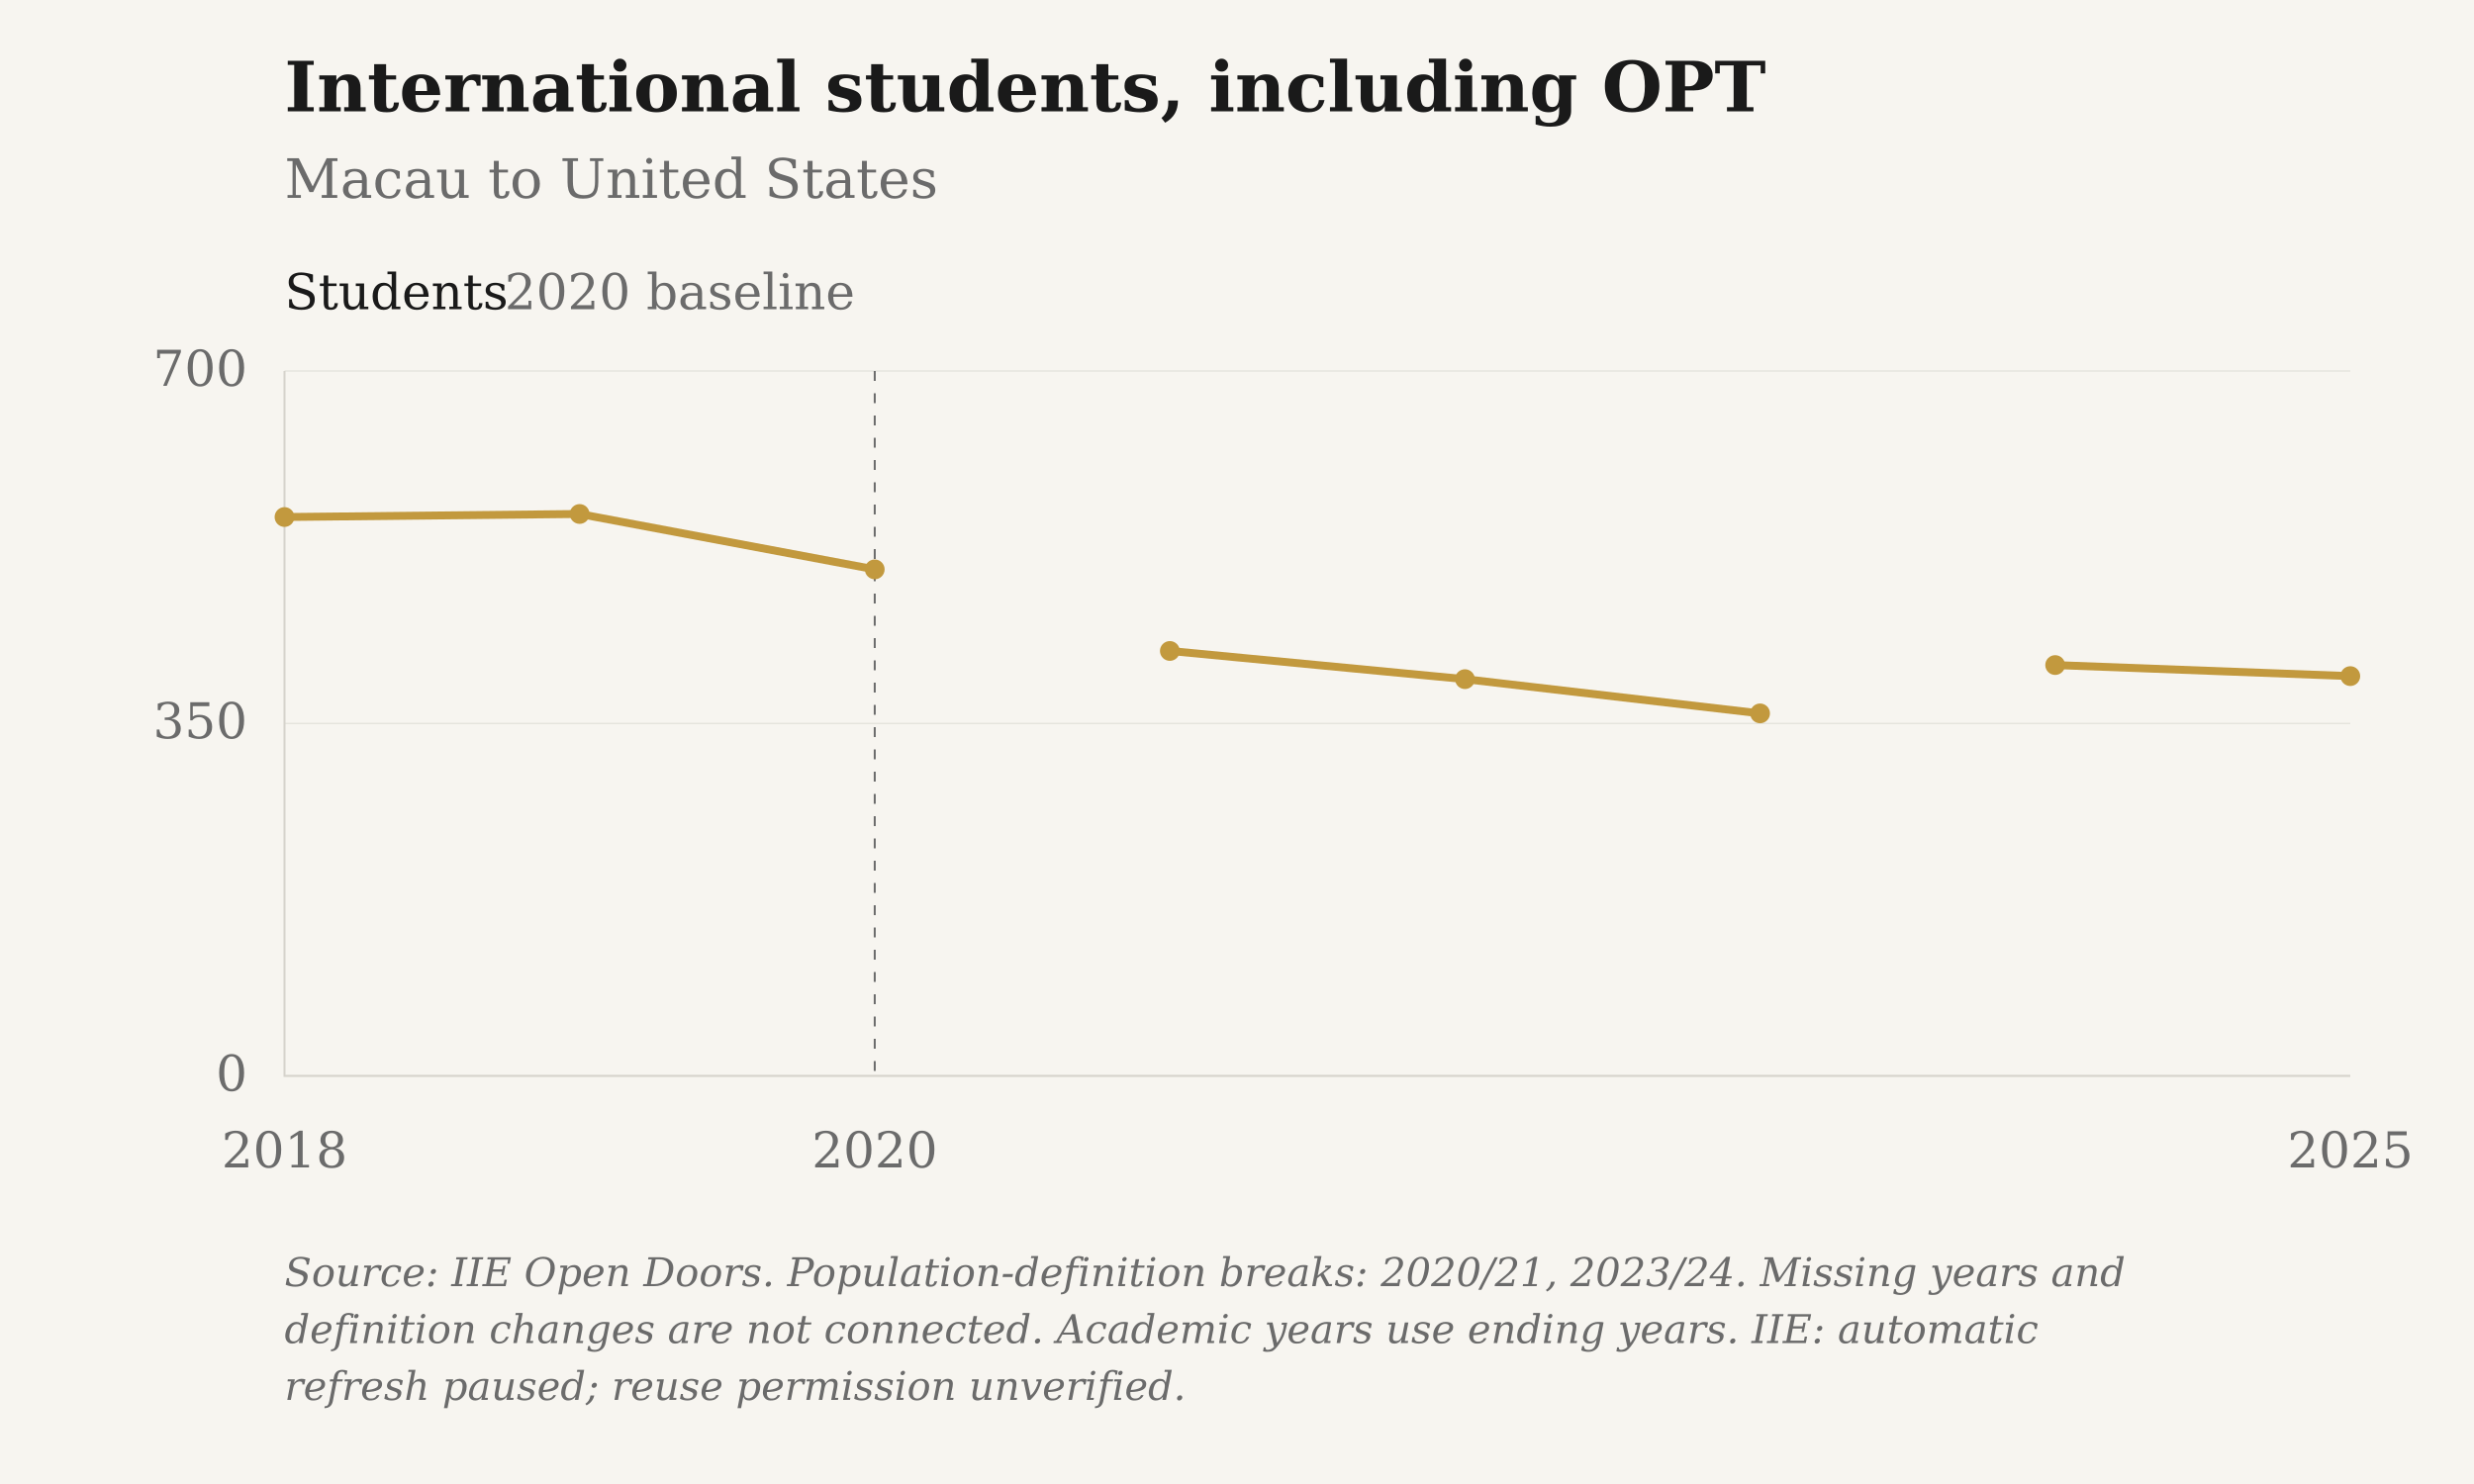
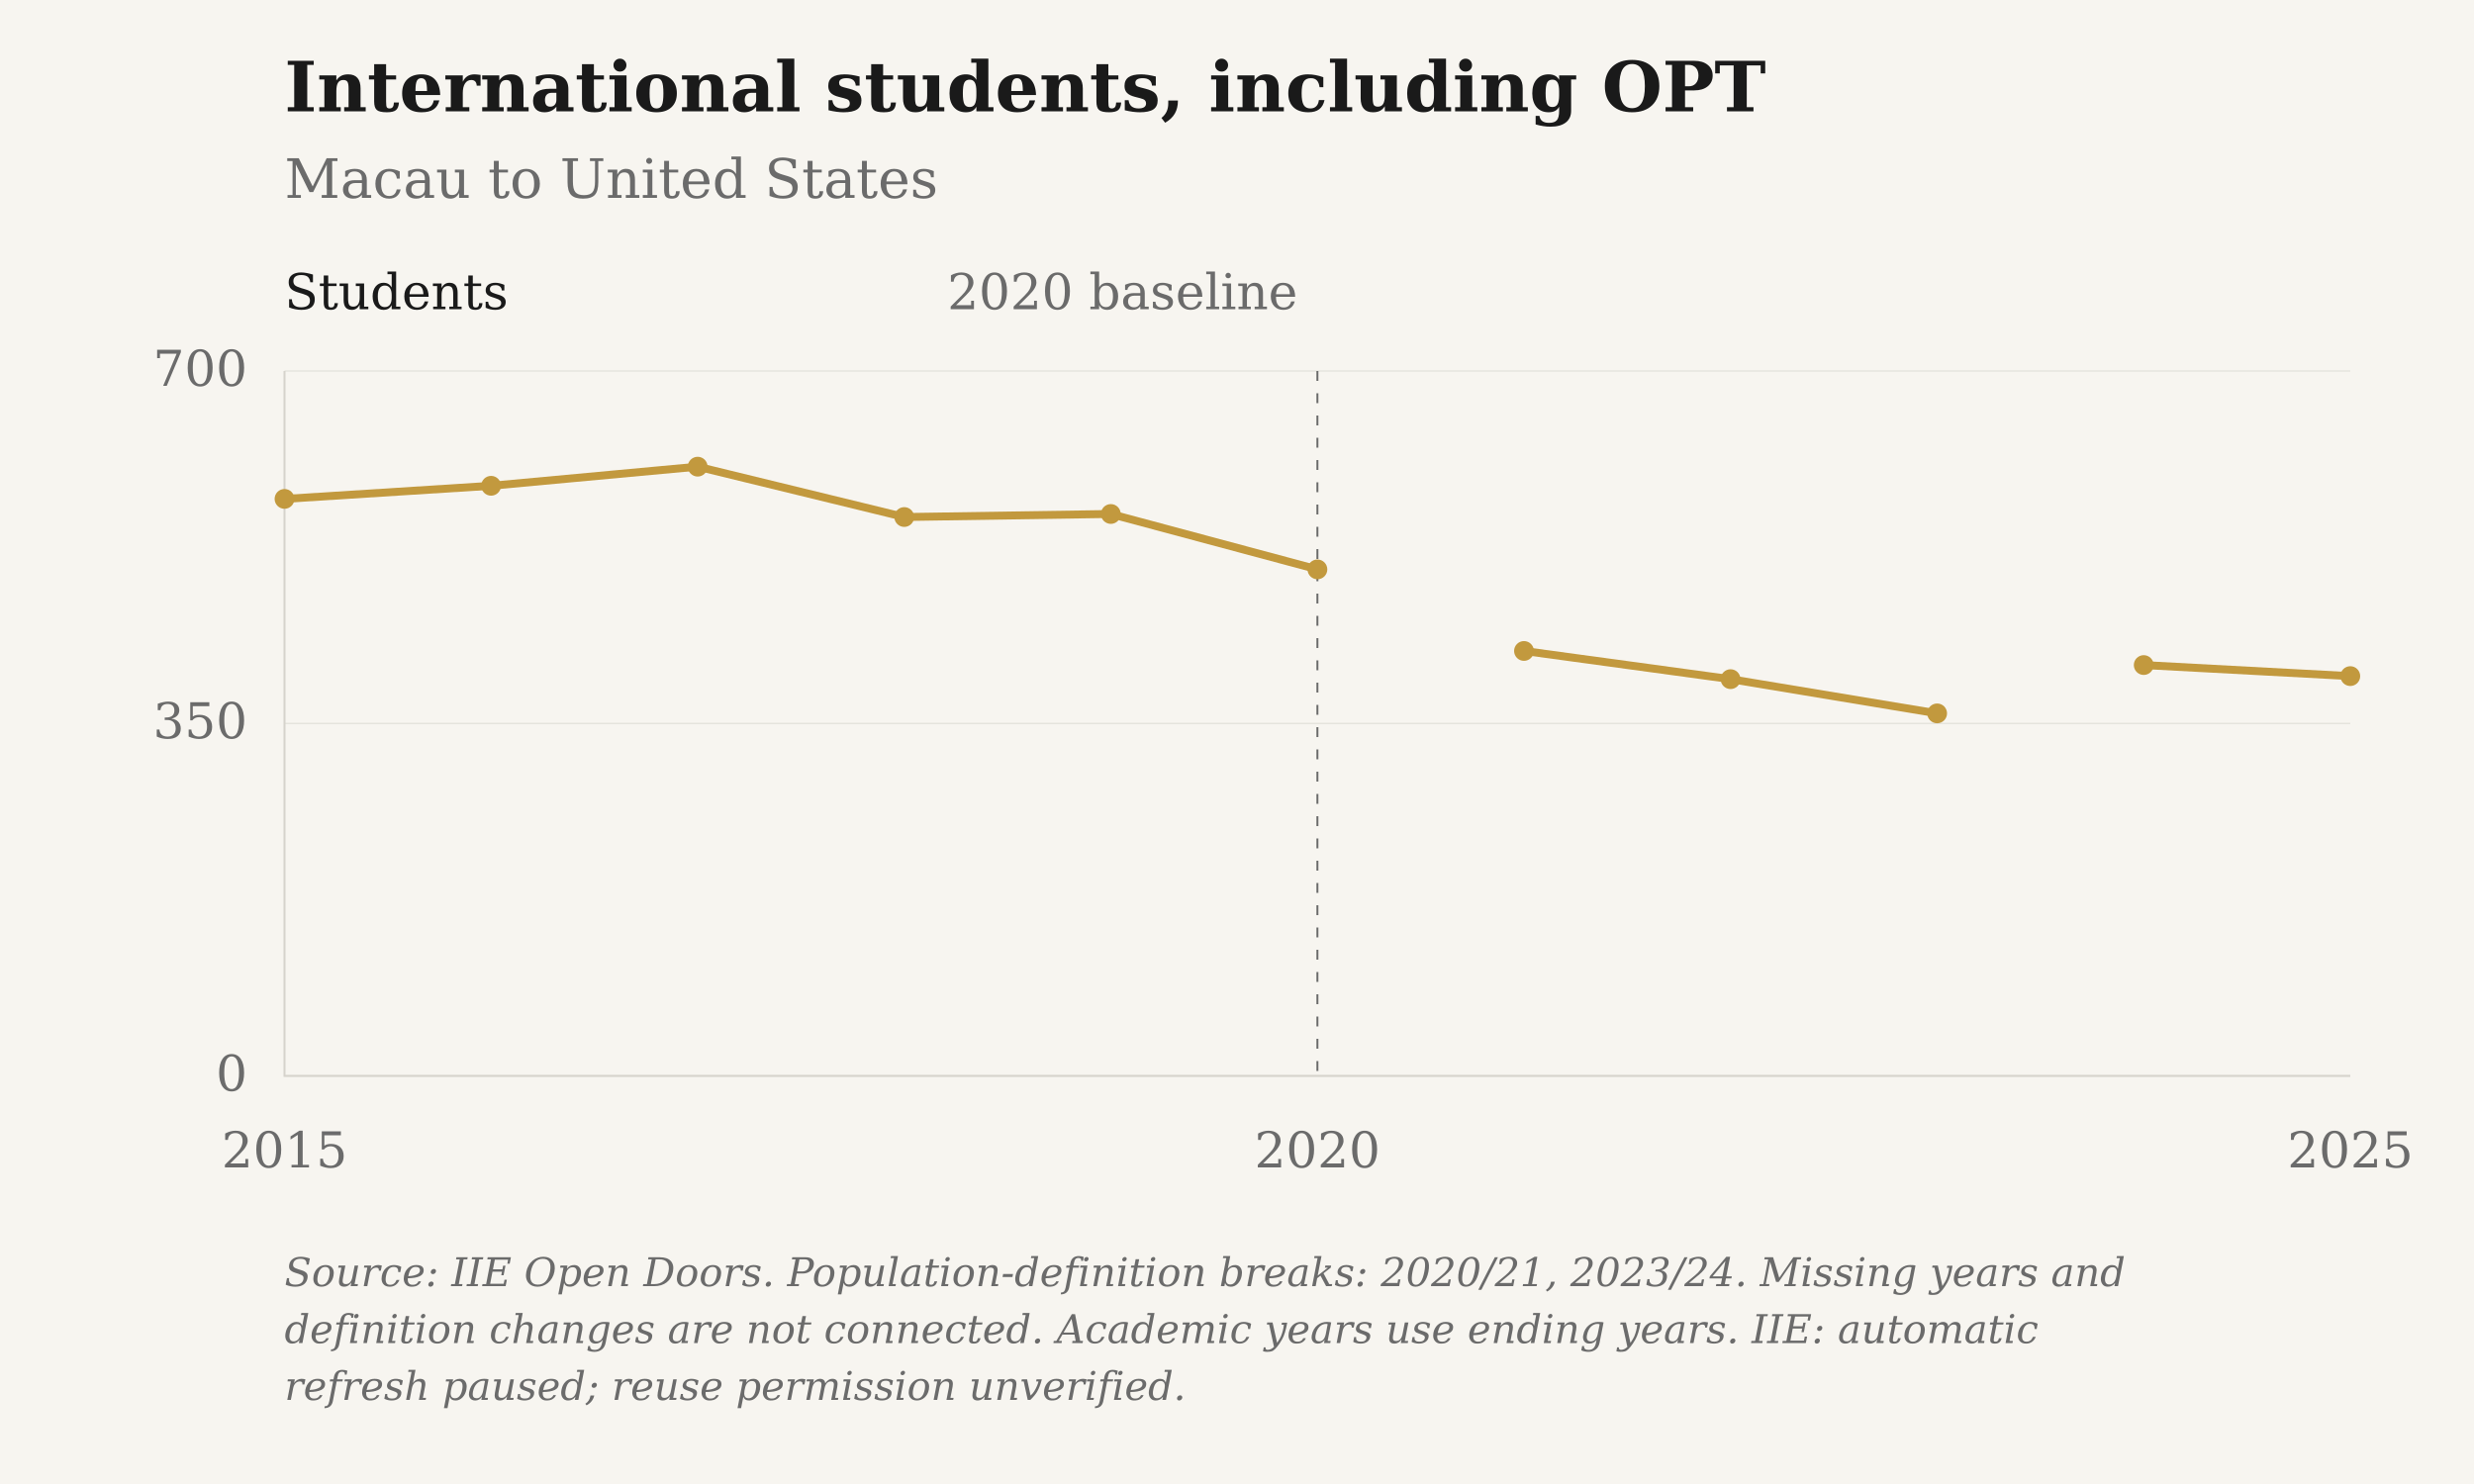
<svg xmlns="http://www.w3.org/2000/svg" viewBox="0 0 1000 600" role="img" aria-label="International students, including OPT: Macau to United States">
  <rect class="chart-background" width="1000" height="600" fill="#F7F5F0" />
  <g font-family="DejaVu Serif, Georgia, 'Times New Roman', serif" font-size="20" fill="#6B6B6B">
    <text x="115" y="45" font-size="28" font-weight="bold" fill="#1A1A1A">International students, including OPT</text>
    <text x="115" y="80" font-size="22">Macau to United States</text>
    <path d="M115 435.00H950" stroke="#D6D3CC" stroke-opacity="0.6" stroke-width="0.5" />
    <text x="100" y="441.00" text-anchor="end">0</text>
    <path d="M115 292.50H950" stroke="#D6D3CC" stroke-opacity="0.6" stroke-width="0.5" />
    <text x="100" y="298.50" text-anchor="end">350</text>
    <path d="M115 150.00H950" stroke="#D6D3CC" stroke-opacity="0.6" stroke-width="0.5" />
    <text x="100" y="156.00" text-anchor="end">700</text>
-     <text x="115.00" y="472" text-anchor="middle">2018</text>
-     <text x="353.57" y="472" text-anchor="middle">2020</text>
+     <text x="115.00" y="472" text-anchor="middle">2015</text>
+     <text x="532.50" y="472" text-anchor="middle">2020</text>
    <text x="950.00" y="472" text-anchor="middle">2025</text>
    <path d="M115 150V435H950" stroke="#D6D3CC" stroke-width="0.8" fill="none" />
-     <path d="M353.57 150V435" stroke="#6B6B6B" stroke-width="0.8" stroke-dasharray="4 5" />
-     <text x="345.57" y="125" text-anchor="end">2020 baseline</text>
+     <path d="M532.50 150V435" stroke="#6B6B6B" stroke-width="0.8" stroke-dasharray="4 5" />
+     <text x="524.50" y="125" text-anchor="end">2020 baseline</text>
    <text x="115" y="125" fill="#1A1A1A">Students</text>
-     <path class="data-line" d="M115.00,209.04 L234.29,207.81 L353.57,230.21 M472.86,263.19 L592.14,274.59 L711.43,288.43 M830.71,268.89 L950.00,273.36" fill="none" stroke="#C2993E" stroke-width="3.2" stroke-linejoin="round" />
-     <circle cx="115.00" cy="209.04" r="4" fill="#C2993E" />
-     <circle cx="234.29" cy="207.81" r="4" fill="#C2993E" />
-     <circle cx="353.57" cy="230.21" r="4" fill="#C2993E" />
-     <circle cx="472.86" cy="263.19" r="4" fill="#C2993E" />
-     <circle cx="592.14" cy="274.59" r="4" fill="#C2993E" />
-     <circle cx="711.43" cy="288.43" r="4" fill="#C2993E" />
-     <circle cx="830.71" cy="268.89" r="4" fill="#C2993E" />
+     <path class="data-line" d="M115.00,201.71 L198.50,196.41 L282.00,188.68 L365.50,209.04 L449.00,207.81 L532.50,230.21 M616.00,263.19 L699.50,274.59 L783.00,288.43 M866.50,268.89 L950.00,273.36" fill="none" stroke="#C2993E" stroke-width="3.2" stroke-linejoin="round" />
+     <circle cx="115.00" cy="201.71" r="4" fill="#C2993E" />
+     <circle cx="198.50" cy="196.41" r="4" fill="#C2993E" />
+     <circle cx="282.00" cy="188.68" r="4" fill="#C2993E" />
+     <circle cx="365.50" cy="209.04" r="4" fill="#C2993E" />
+     <circle cx="449.00" cy="207.81" r="4" fill="#C2993E" />
+     <circle cx="532.50" cy="230.21" r="4" fill="#C2993E" />
+     <circle cx="616.00" cy="263.19" r="4" fill="#C2993E" />
+     <circle cx="699.50" cy="274.59" r="4" fill="#C2993E" />
+     <circle cx="783.00" cy="288.43" r="4" fill="#C2993E" />
+     <circle cx="866.50" cy="268.89" r="4" fill="#C2993E" />
    <circle cx="950.00" cy="273.36" r="4" fill="#C2993E" />
    <text class="figure-source" x="115" y="520" font-size="16" font-style="italic">Source: IIE Open Doors. Population-definition breaks: 2020/21, 2023/24. Missing years and</text>
    <text class="figure-source" x="115" y="543" font-size="16" font-style="italic">definition changes are not connected. Academic years use ending years. IIE: automatic</text>
    <text class="figure-source" x="115" y="566" font-size="16" font-style="italic">refresh paused; reuse permission unverified.</text>
  </g>
</svg>
